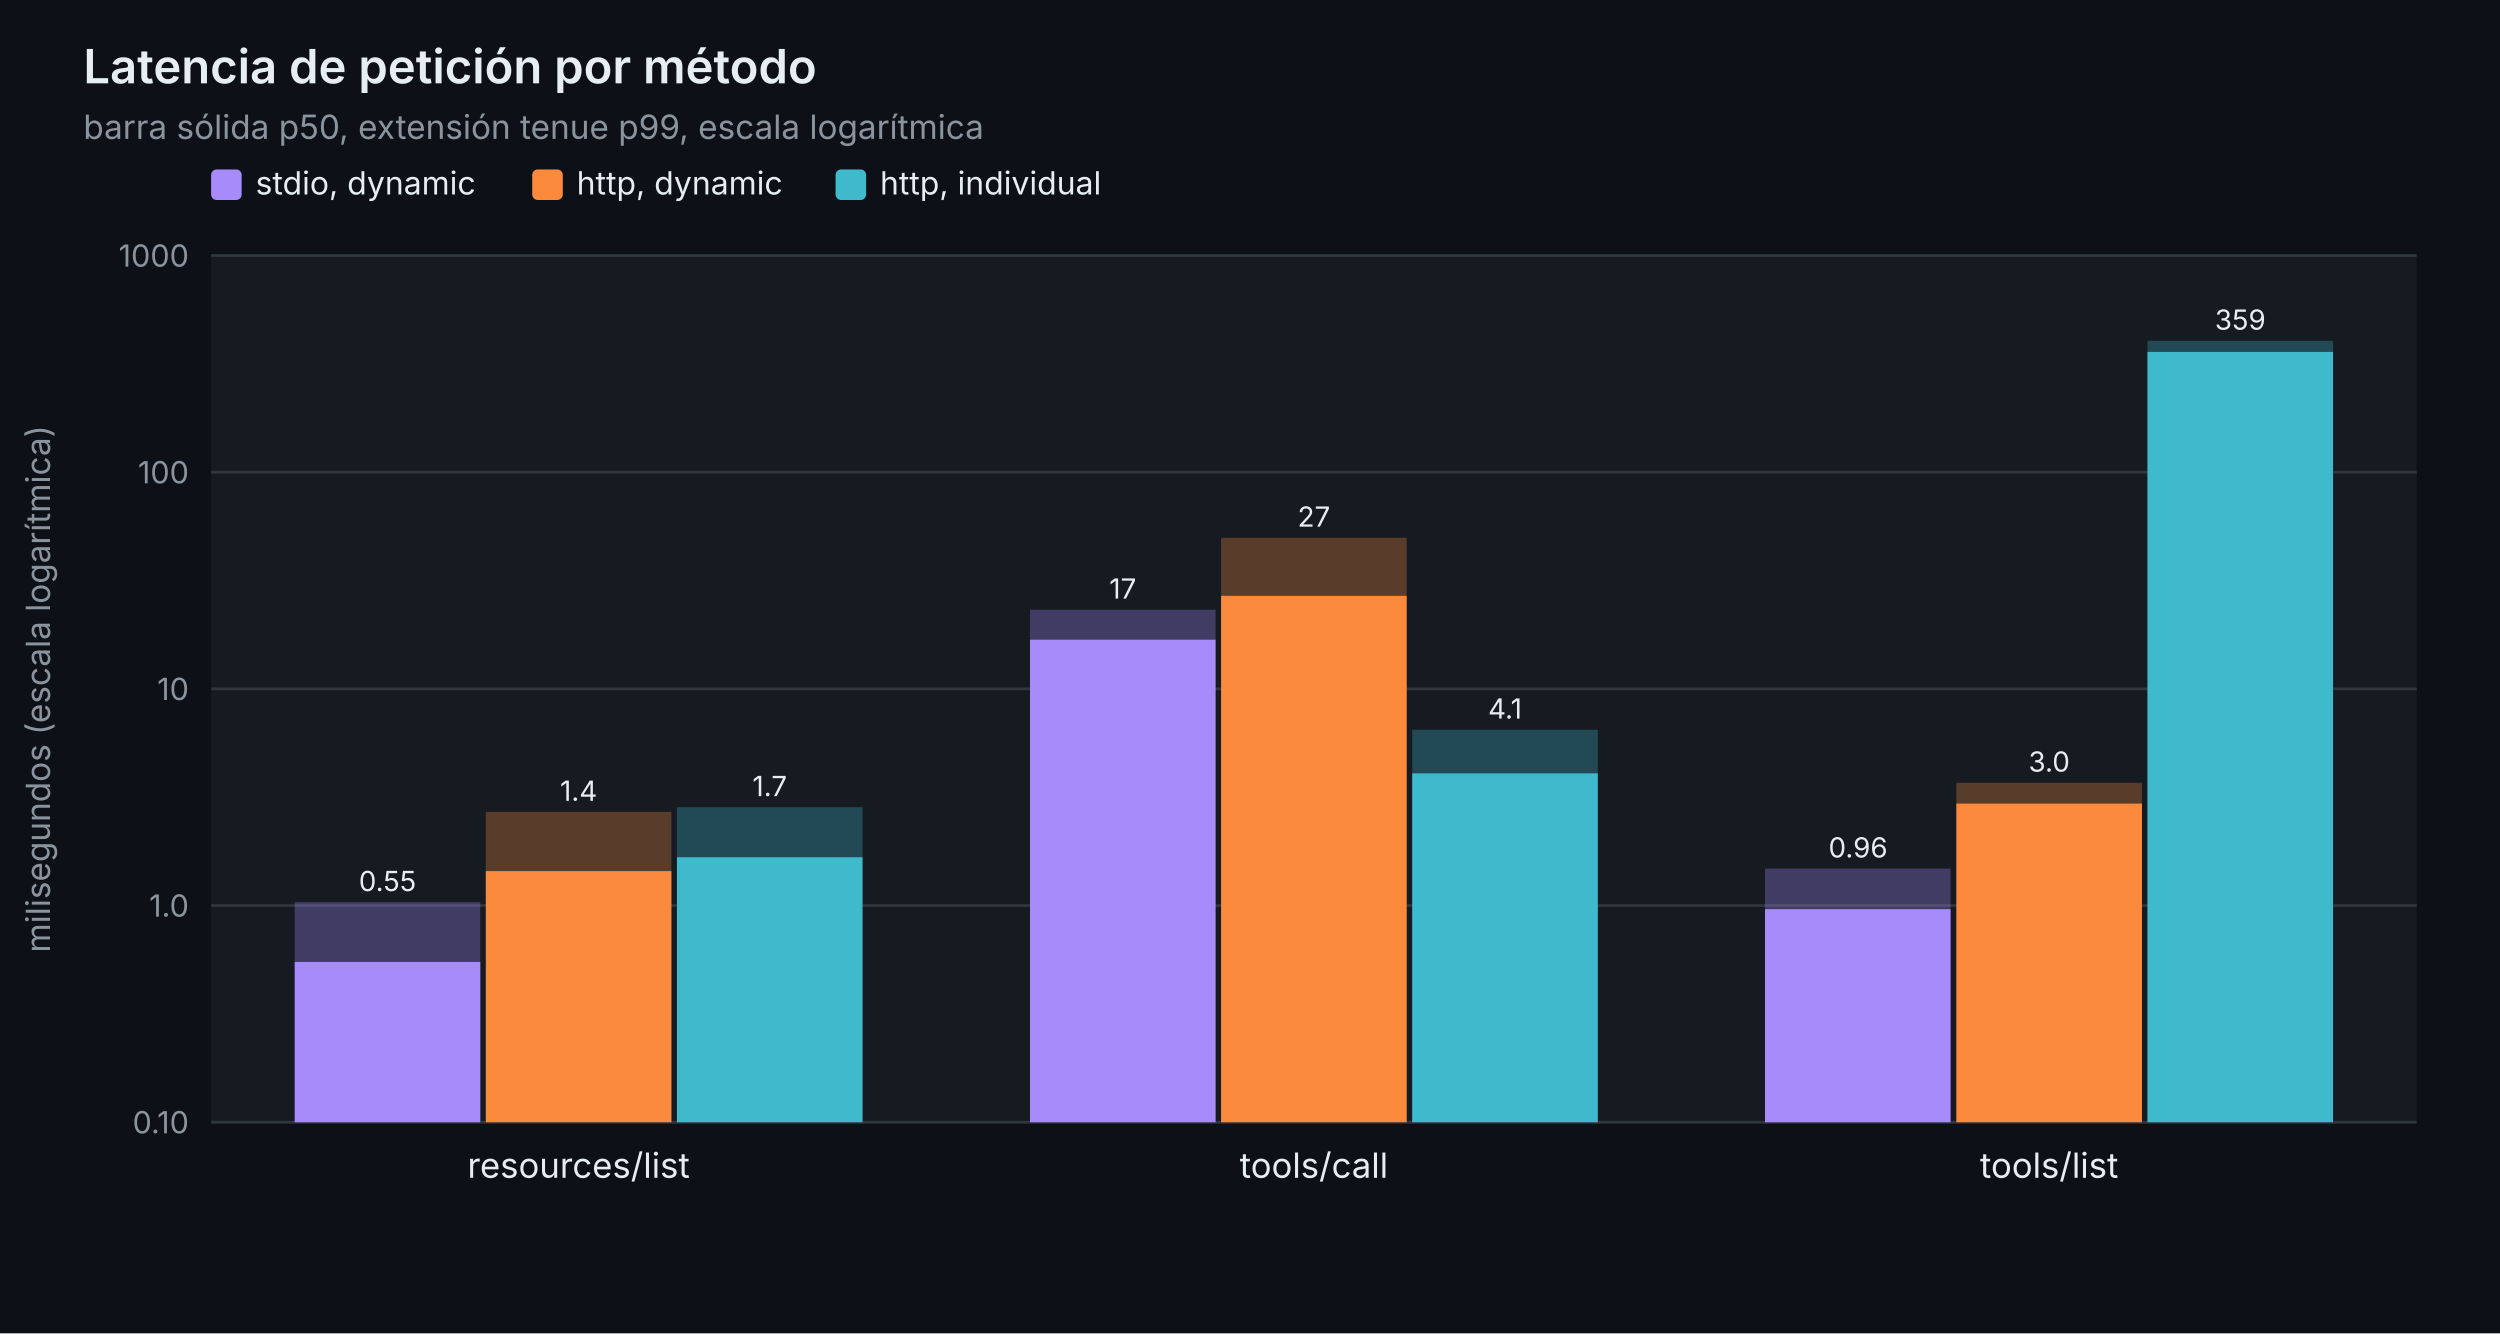
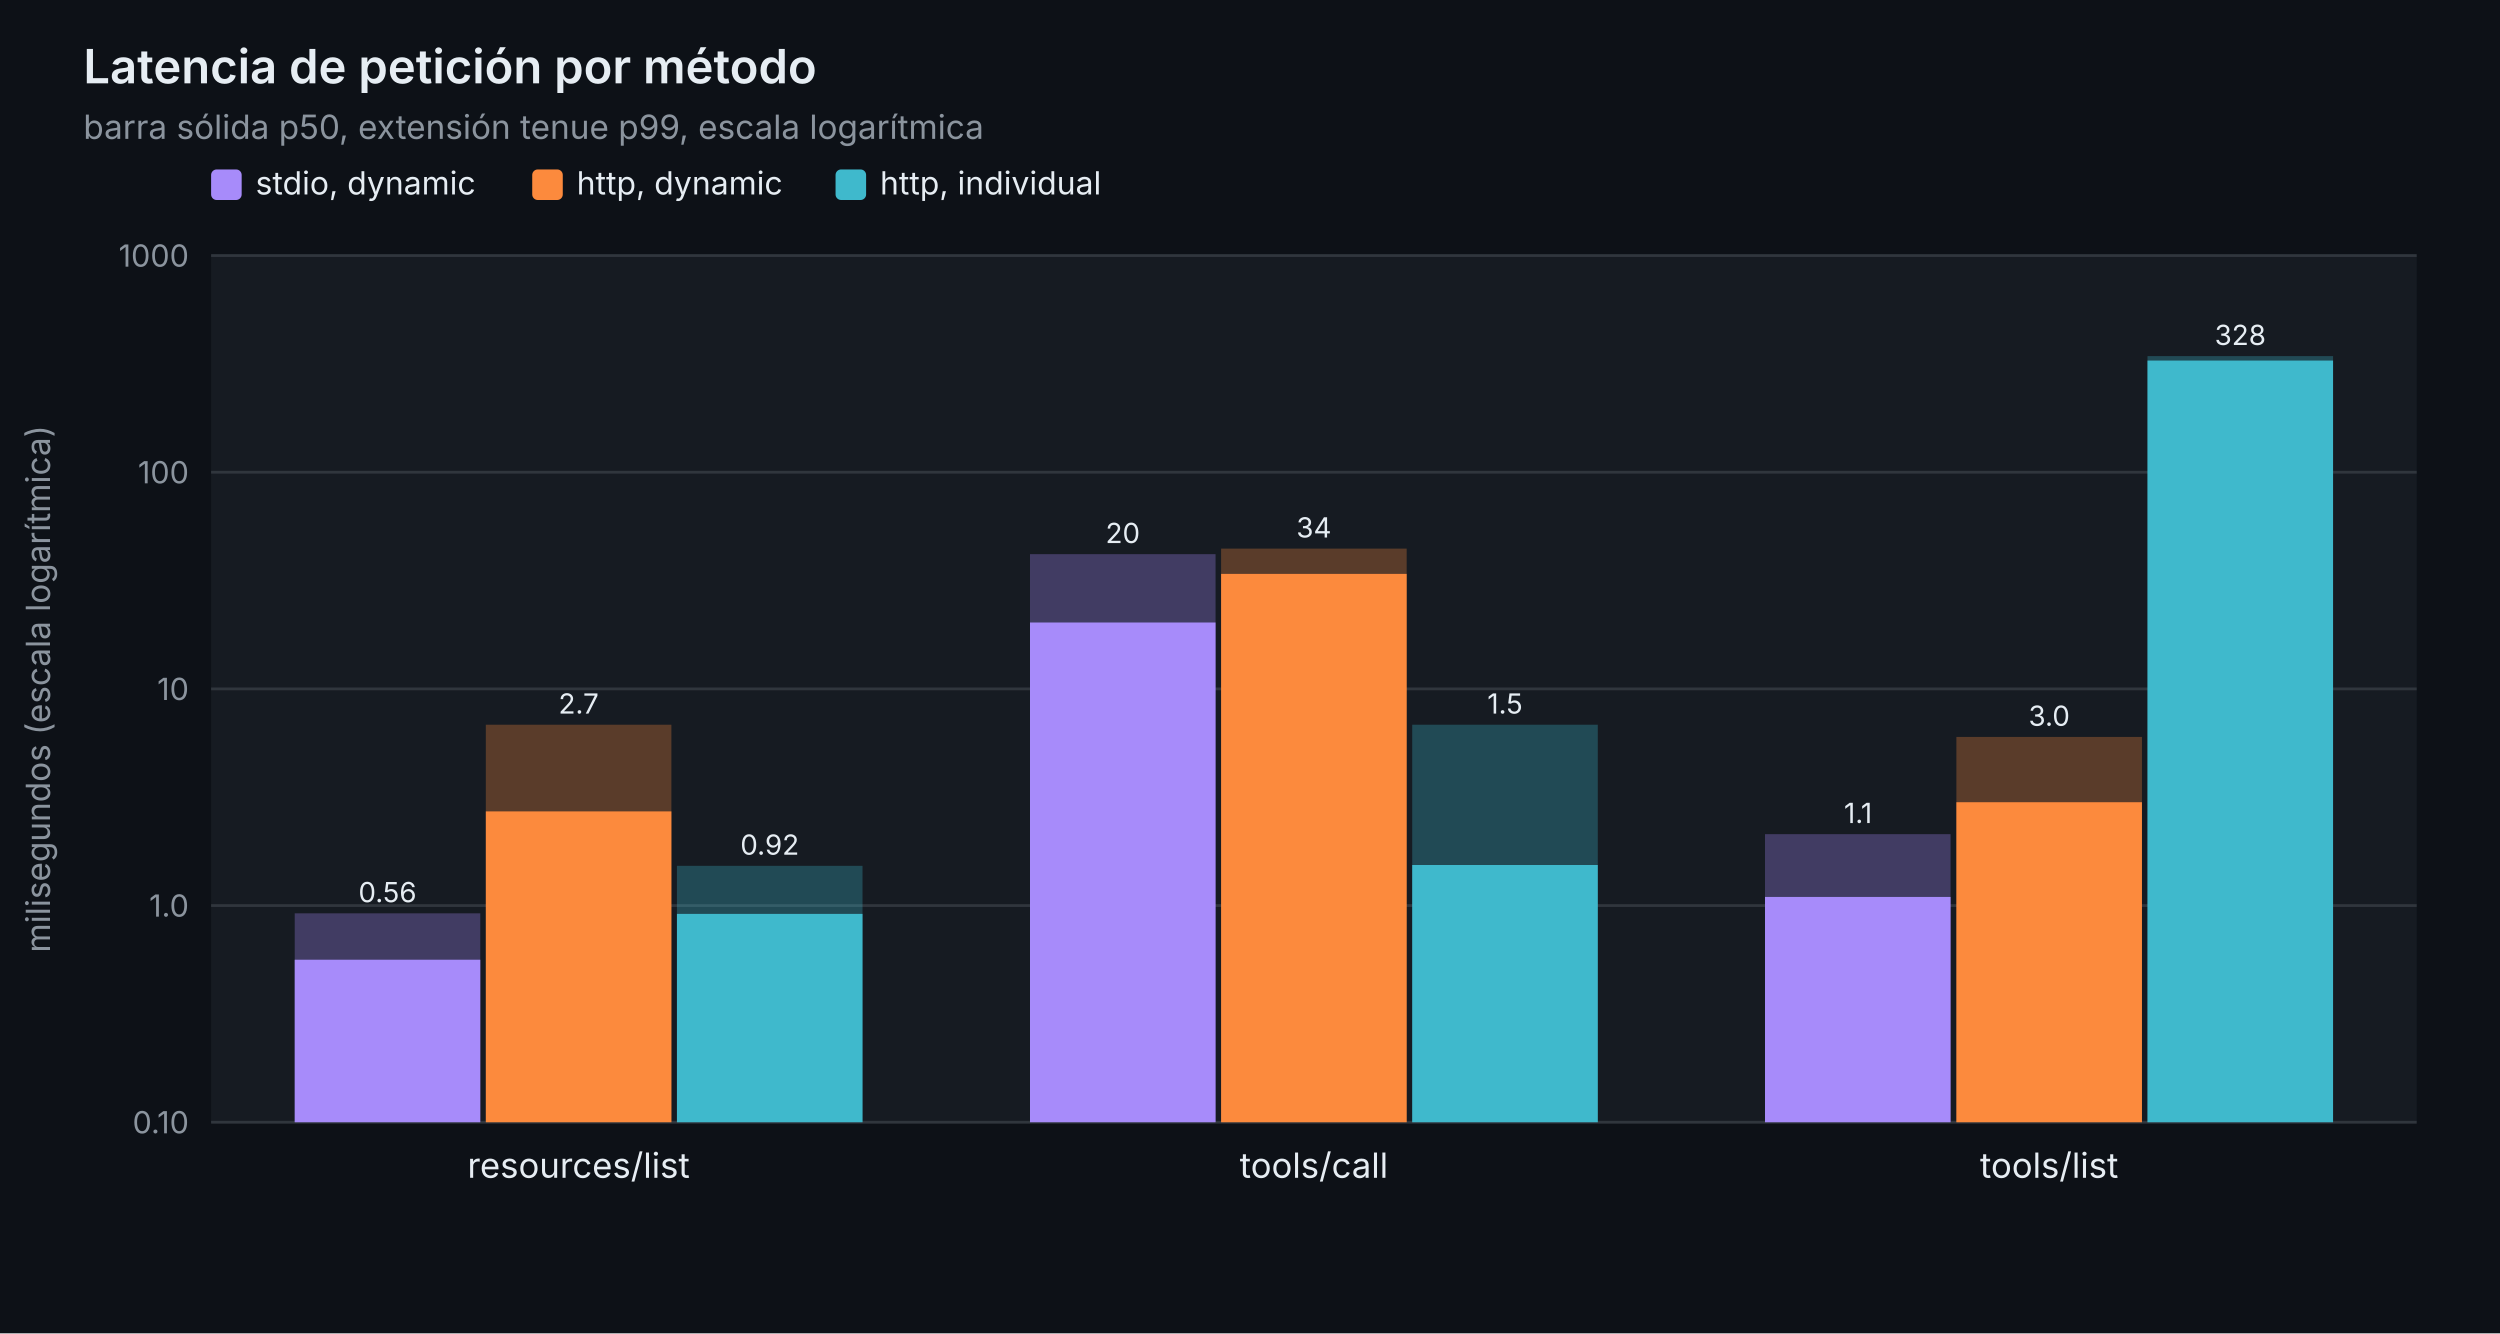
<svg xmlns="http://www.w3.org/2000/svg" viewBox="0 0 900 480" width="900" height="480" role="img" aria-label="Latencia de petición por método. barra sólida p50, extensión tenue p99, escala logarítmica">
  <rect width="900" height="480" fill="#0d1117" />
  <text x="30" y="30" font-family="ui-sans-serif,system-ui,-apple-system,Segoe UI,sans-serif" font-size="17" font-weight="600" fill="#e6edf3">Latencia de petición por método</text>
  <text x="30" y="50" font-family="ui-sans-serif,system-ui,-apple-system,Segoe UI,sans-serif" font-size="12" fill="#8b949e">barra sólida p50, extensión tenue p99, escala logarítmica</text>
  <rect x="76" y="92" width="794" height="312" fill="#161b22" />
  <rect x="76.0" y="61.0" width="11" height="11" rx="2" fill="#a78bfa" />
  <text x="92.0" y="70.0" font-family="ui-sans-serif,system-ui,-apple-system,Segoe UI,sans-serif" font-size="11.5" fill="#e6edf3">stdio, dynamic</text>
  <rect x="191.6" y="61.0" width="11" height="11" rx="2" fill="#fc8a3d" />
  <text x="207.6" y="70.0" font-family="ui-sans-serif,system-ui,-apple-system,Segoe UI,sans-serif" font-size="11.5" fill="#e6edf3">http, dynamic</text>
  <rect x="300.8" y="61.0" width="11" height="11" rx="2" fill="#3fb9cc" />
  <text x="316.8" y="70.0" font-family="ui-sans-serif,system-ui,-apple-system,Segoe UI,sans-serif" font-size="11.5" fill="#e6edf3">http, individual</text>
  <line x1="76" y1="404.0" x2="870" y2="404.0" stroke="#30363d" stroke-width="1" />
  <text x="68" y="408.0" font-family="ui-sans-serif,system-ui,-apple-system,Segoe UI,sans-serif" font-size="11" text-anchor="end" fill="#8b949e">0.10</text>
  <line x1="76" y1="326.0" x2="870" y2="326.0" stroke="#30363d" stroke-width="1" />
  <text x="68" y="330.0" font-family="ui-sans-serif,system-ui,-apple-system,Segoe UI,sans-serif" font-size="11" text-anchor="end" fill="#8b949e">1.0</text>
  <line x1="76" y1="248.0" x2="870" y2="248.0" stroke="#30363d" stroke-width="1" />
  <text x="68" y="252.0" font-family="ui-sans-serif,system-ui,-apple-system,Segoe UI,sans-serif" font-size="11" text-anchor="end" fill="#8b949e">10</text>
  <line x1="76" y1="170.0" x2="870" y2="170.0" stroke="#30363d" stroke-width="1" />
  <text x="68" y="174.0" font-family="ui-sans-serif,system-ui,-apple-system,Segoe UI,sans-serif" font-size="11" text-anchor="end" fill="#8b949e">100</text>
  <line x1="76" y1="92.0" x2="870" y2="92.0" stroke="#30363d" stroke-width="1" />
  <text x="68" y="96.0" font-family="ui-sans-serif,system-ui,-apple-system,Segoe UI,sans-serif" font-size="11" text-anchor="end" fill="#8b949e">1000</text>
  <text x="18" y="248.0" font-family="ui-sans-serif,system-ui,-apple-system,Segoe UI,sans-serif" font-size="12" fill="#8b949e" text-anchor="middle" transform="rotate(-90 18 248.0)">milisegundos (escala logarítmica)</text>
-   <rect x="106.1" y="324.8" width="66.8" height="79.2" fill="#a78bfa" fill-opacity="0.3" />
-   <rect x="106.1" y="346.3" width="66.8" height="57.7" fill="#a78bfa" />
-   <text x="139.5" y="320.8" font-family="ui-sans-serif,system-ui,-apple-system,Segoe UI,sans-serif" font-size="10" text-anchor="middle" fill="#e6edf3">0.55</text>
-   <rect x="174.9" y="292.3" width="66.8" height="111.7" fill="#fc8a3d" fill-opacity="0.3" />
-   <rect x="174.9" y="313.6" width="66.8" height="90.4" fill="#fc8a3d" />
-   <text x="208.3" y="288.3" font-family="ui-sans-serif,system-ui,-apple-system,Segoe UI,sans-serif" font-size="10" text-anchor="middle" fill="#e6edf3">1.4</text>
-   <rect x="243.7" y="290.6" width="66.8" height="113.4" fill="#3fb9cc" fill-opacity="0.3" />
-   <rect x="243.7" y="308.6" width="66.8" height="95.4" fill="#3fb9cc" />
-   <text x="277.1" y="286.6" font-family="ui-sans-serif,system-ui,-apple-system,Segoe UI,sans-serif" font-size="10" text-anchor="middle" fill="#e6edf3">1.7</text>
+   <rect x="106.1" y="328.8" width="66.8" height="75.2" fill="#a78bfa" fill-opacity="0.3" />
+   <rect x="106.1" y="345.5" width="66.8" height="58.5" fill="#a78bfa" />
+   <text x="139.5" y="324.8" font-family="ui-sans-serif,system-ui,-apple-system,Segoe UI,sans-serif" font-size="10" text-anchor="middle" fill="#e6edf3">0.56</text>
+   <rect x="174.9" y="260.9" width="66.8" height="143.1" fill="#fc8a3d" fill-opacity="0.3" />
+   <rect x="174.9" y="292.1" width="66.8" height="111.9" fill="#fc8a3d" />
+   <text x="208.3" y="256.9" font-family="ui-sans-serif,system-ui,-apple-system,Segoe UI,sans-serif" font-size="10" text-anchor="middle" fill="#e6edf3">2.7</text>
+   <rect x="243.7" y="311.7" width="66.8" height="92.3" fill="#3fb9cc" fill-opacity="0.3" />
+   <rect x="243.7" y="329.0" width="66.8" height="75.0" fill="#3fb9cc" />
+   <text x="277.1" y="307.7" font-family="ui-sans-serif,system-ui,-apple-system,Segoe UI,sans-serif" font-size="10" text-anchor="middle" fill="#e6edf3">0.92</text>
  <text x="208.3" y="424" font-family="ui-sans-serif,system-ui,-apple-system,Segoe UI,sans-serif" font-size="12.5" text-anchor="middle" fill="#e6edf3">resources/list</text>
-   <rect x="370.8" y="219.5" width="66.8" height="184.5" fill="#a78bfa" fill-opacity="0.3" />
-   <rect x="370.8" y="230.3" width="66.8" height="173.7" fill="#a78bfa" />
-   <text x="404.2" y="215.5" font-family="ui-sans-serif,system-ui,-apple-system,Segoe UI,sans-serif" font-size="10" text-anchor="middle" fill="#e6edf3">17</text>
-   <rect x="439.6" y="193.6" width="66.8" height="210.4" fill="#fc8a3d" fill-opacity="0.3" />
-   <rect x="439.6" y="214.5" width="66.8" height="189.5" fill="#fc8a3d" />
-   <text x="473.0" y="189.6" font-family="ui-sans-serif,system-ui,-apple-system,Segoe UI,sans-serif" font-size="10" text-anchor="middle" fill="#e6edf3">27</text>
-   <rect x="508.4" y="262.7" width="66.8" height="141.3" fill="#3fb9cc" fill-opacity="0.3" />
-   <rect x="508.4" y="278.4" width="66.8" height="125.6" fill="#3fb9cc" />
-   <text x="541.8" y="258.7" font-family="ui-sans-serif,system-ui,-apple-system,Segoe UI,sans-serif" font-size="10" text-anchor="middle" fill="#e6edf3">4.1</text>
+   <rect x="370.8" y="199.5" width="66.8" height="204.5" fill="#a78bfa" fill-opacity="0.3" />
+   <rect x="370.8" y="224.1" width="66.8" height="179.9" fill="#a78bfa" />
+   <text x="404.2" y="195.5" font-family="ui-sans-serif,system-ui,-apple-system,Segoe UI,sans-serif" font-size="10" text-anchor="middle" fill="#e6edf3">20</text>
+   <rect x="439.6" y="197.5" width="66.8" height="206.5" fill="#fc8a3d" fill-opacity="0.3" />
+   <rect x="439.6" y="206.6" width="66.8" height="197.4" fill="#fc8a3d" />
+   <text x="473.0" y="193.5" font-family="ui-sans-serif,system-ui,-apple-system,Segoe UI,sans-serif" font-size="10" text-anchor="middle" fill="#e6edf3">34</text>
+   <rect x="508.4" y="260.9" width="66.8" height="143.1" fill="#3fb9cc" fill-opacity="0.3" />
+   <rect x="508.4" y="311.4" width="66.8" height="92.6" fill="#3fb9cc" />
+   <text x="541.8" y="256.9" font-family="ui-sans-serif,system-ui,-apple-system,Segoe UI,sans-serif" font-size="10" text-anchor="middle" fill="#e6edf3">1.5</text>
  <text x="473.0" y="424" font-family="ui-sans-serif,system-ui,-apple-system,Segoe UI,sans-serif" font-size="12.5" text-anchor="middle" fill="#e6edf3">tools/call</text>
-   <rect x="635.4" y="312.7" width="66.8" height="91.3" fill="#a78bfa" fill-opacity="0.3" />
-   <rect x="635.4" y="327.3" width="66.8" height="76.7" fill="#a78bfa" />
-   <text x="668.9" y="308.7" font-family="ui-sans-serif,system-ui,-apple-system,Segoe UI,sans-serif" font-size="10" text-anchor="middle" fill="#e6edf3">0.96</text>
-   <rect x="704.3" y="281.8" width="66.8" height="122.2" fill="#fc8a3d" fill-opacity="0.3" />
-   <rect x="704.3" y="289.3" width="66.8" height="114.7" fill="#fc8a3d" />
-   <text x="737.7" y="277.8" font-family="ui-sans-serif,system-ui,-apple-system,Segoe UI,sans-serif" font-size="10" text-anchor="middle" fill="#e6edf3">3.0</text>
-   <rect x="773.1" y="122.7" width="66.8" height="281.3" fill="#3fb9cc" fill-opacity="0.3" />
-   <rect x="773.1" y="126.7" width="66.8" height="277.3" fill="#3fb9cc" />
-   <text x="806.5" y="118.7" font-family="ui-sans-serif,system-ui,-apple-system,Segoe UI,sans-serif" font-size="10" text-anchor="middle" fill="#e6edf3">359</text>
+   <rect x="635.4" y="300.3" width="66.8" height="103.7" fill="#a78bfa" fill-opacity="0.3" />
+   <rect x="635.4" y="322.9" width="66.8" height="81.1" fill="#a78bfa" />
+   <text x="668.9" y="296.3" font-family="ui-sans-serif,system-ui,-apple-system,Segoe UI,sans-serif" font-size="10" text-anchor="middle" fill="#e6edf3">1.1</text>
+   <rect x="704.3" y="265.3" width="66.8" height="138.7" fill="#fc8a3d" fill-opacity="0.3" />
+   <rect x="704.3" y="288.8" width="66.8" height="115.2" fill="#fc8a3d" />
+   <text x="737.7" y="261.3" font-family="ui-sans-serif,system-ui,-apple-system,Segoe UI,sans-serif" font-size="10" text-anchor="middle" fill="#e6edf3">3.0</text>
+   <rect x="773.1" y="128.2" width="66.8" height="275.8" fill="#3fb9cc" fill-opacity="0.3" />
+   <rect x="773.1" y="129.8" width="66.8" height="274.2" fill="#3fb9cc" />
+   <text x="806.5" y="124.2" font-family="ui-sans-serif,system-ui,-apple-system,Segoe UI,sans-serif" font-size="10" text-anchor="middle" fill="#e6edf3">328</text>
  <text x="737.7" y="424" font-family="ui-sans-serif,system-ui,-apple-system,Segoe UI,sans-serif" font-size="12.5" text-anchor="middle" fill="#e6edf3">tools/list</text>
</svg>
